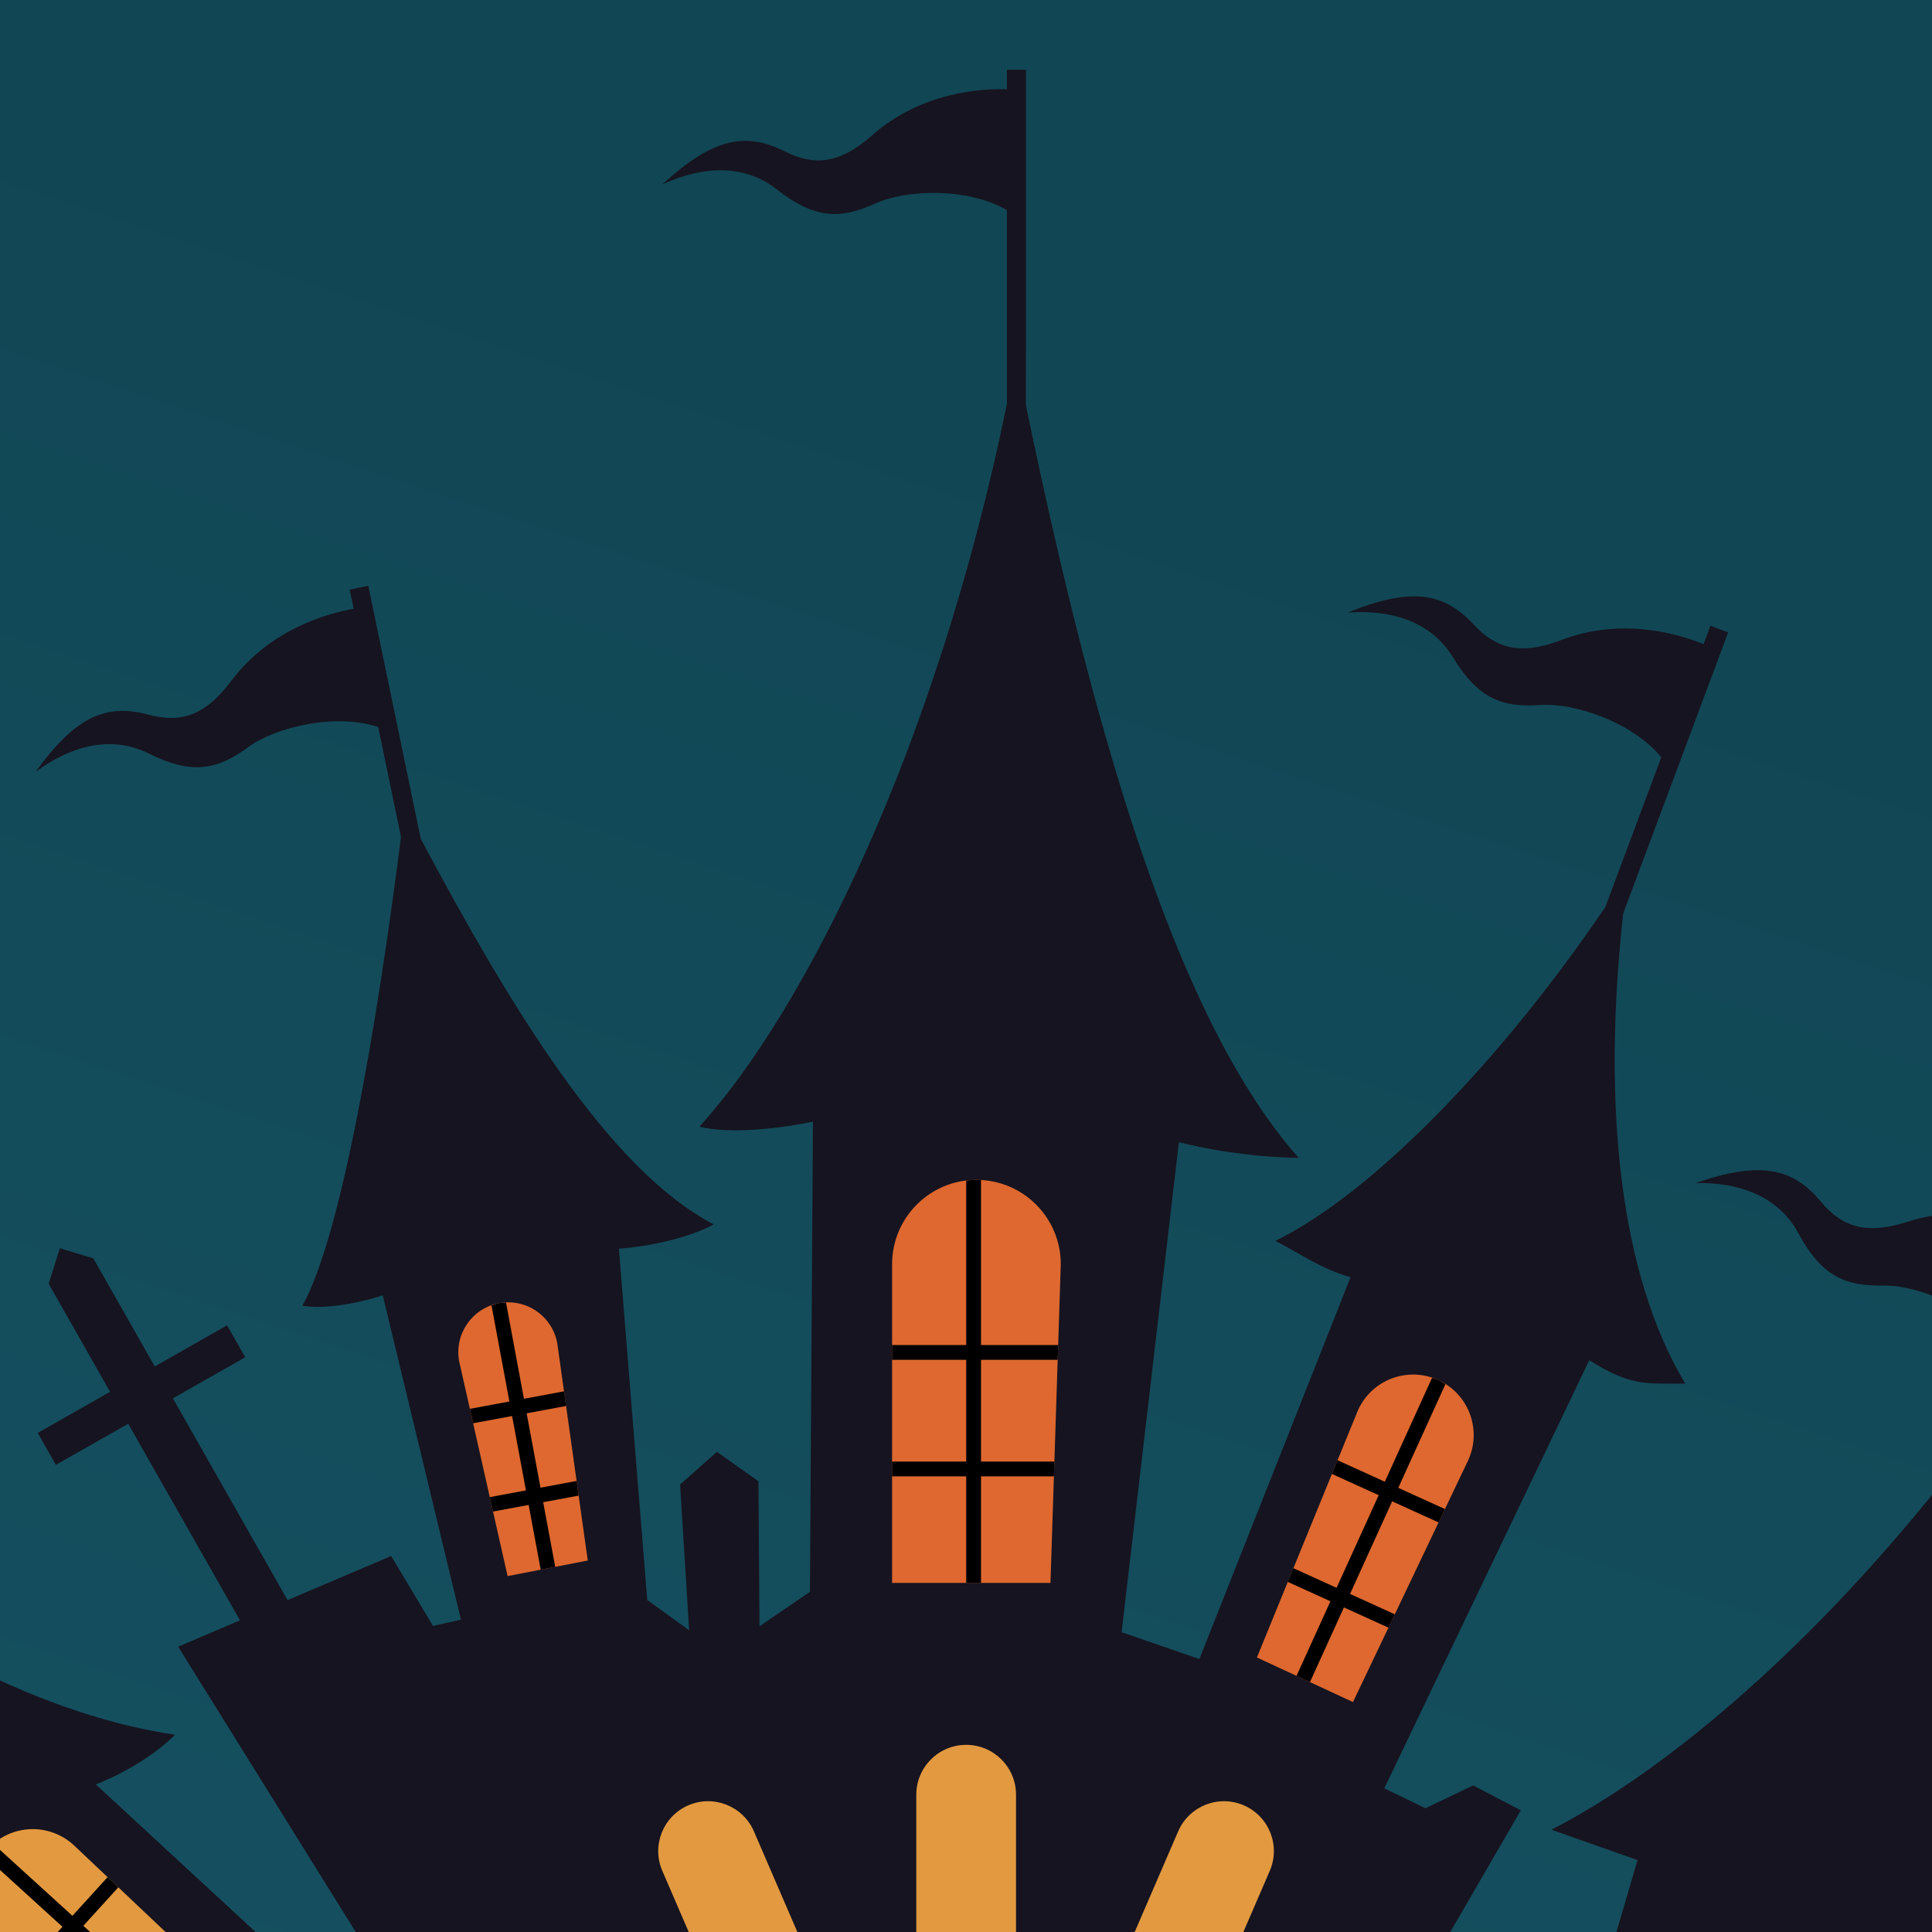
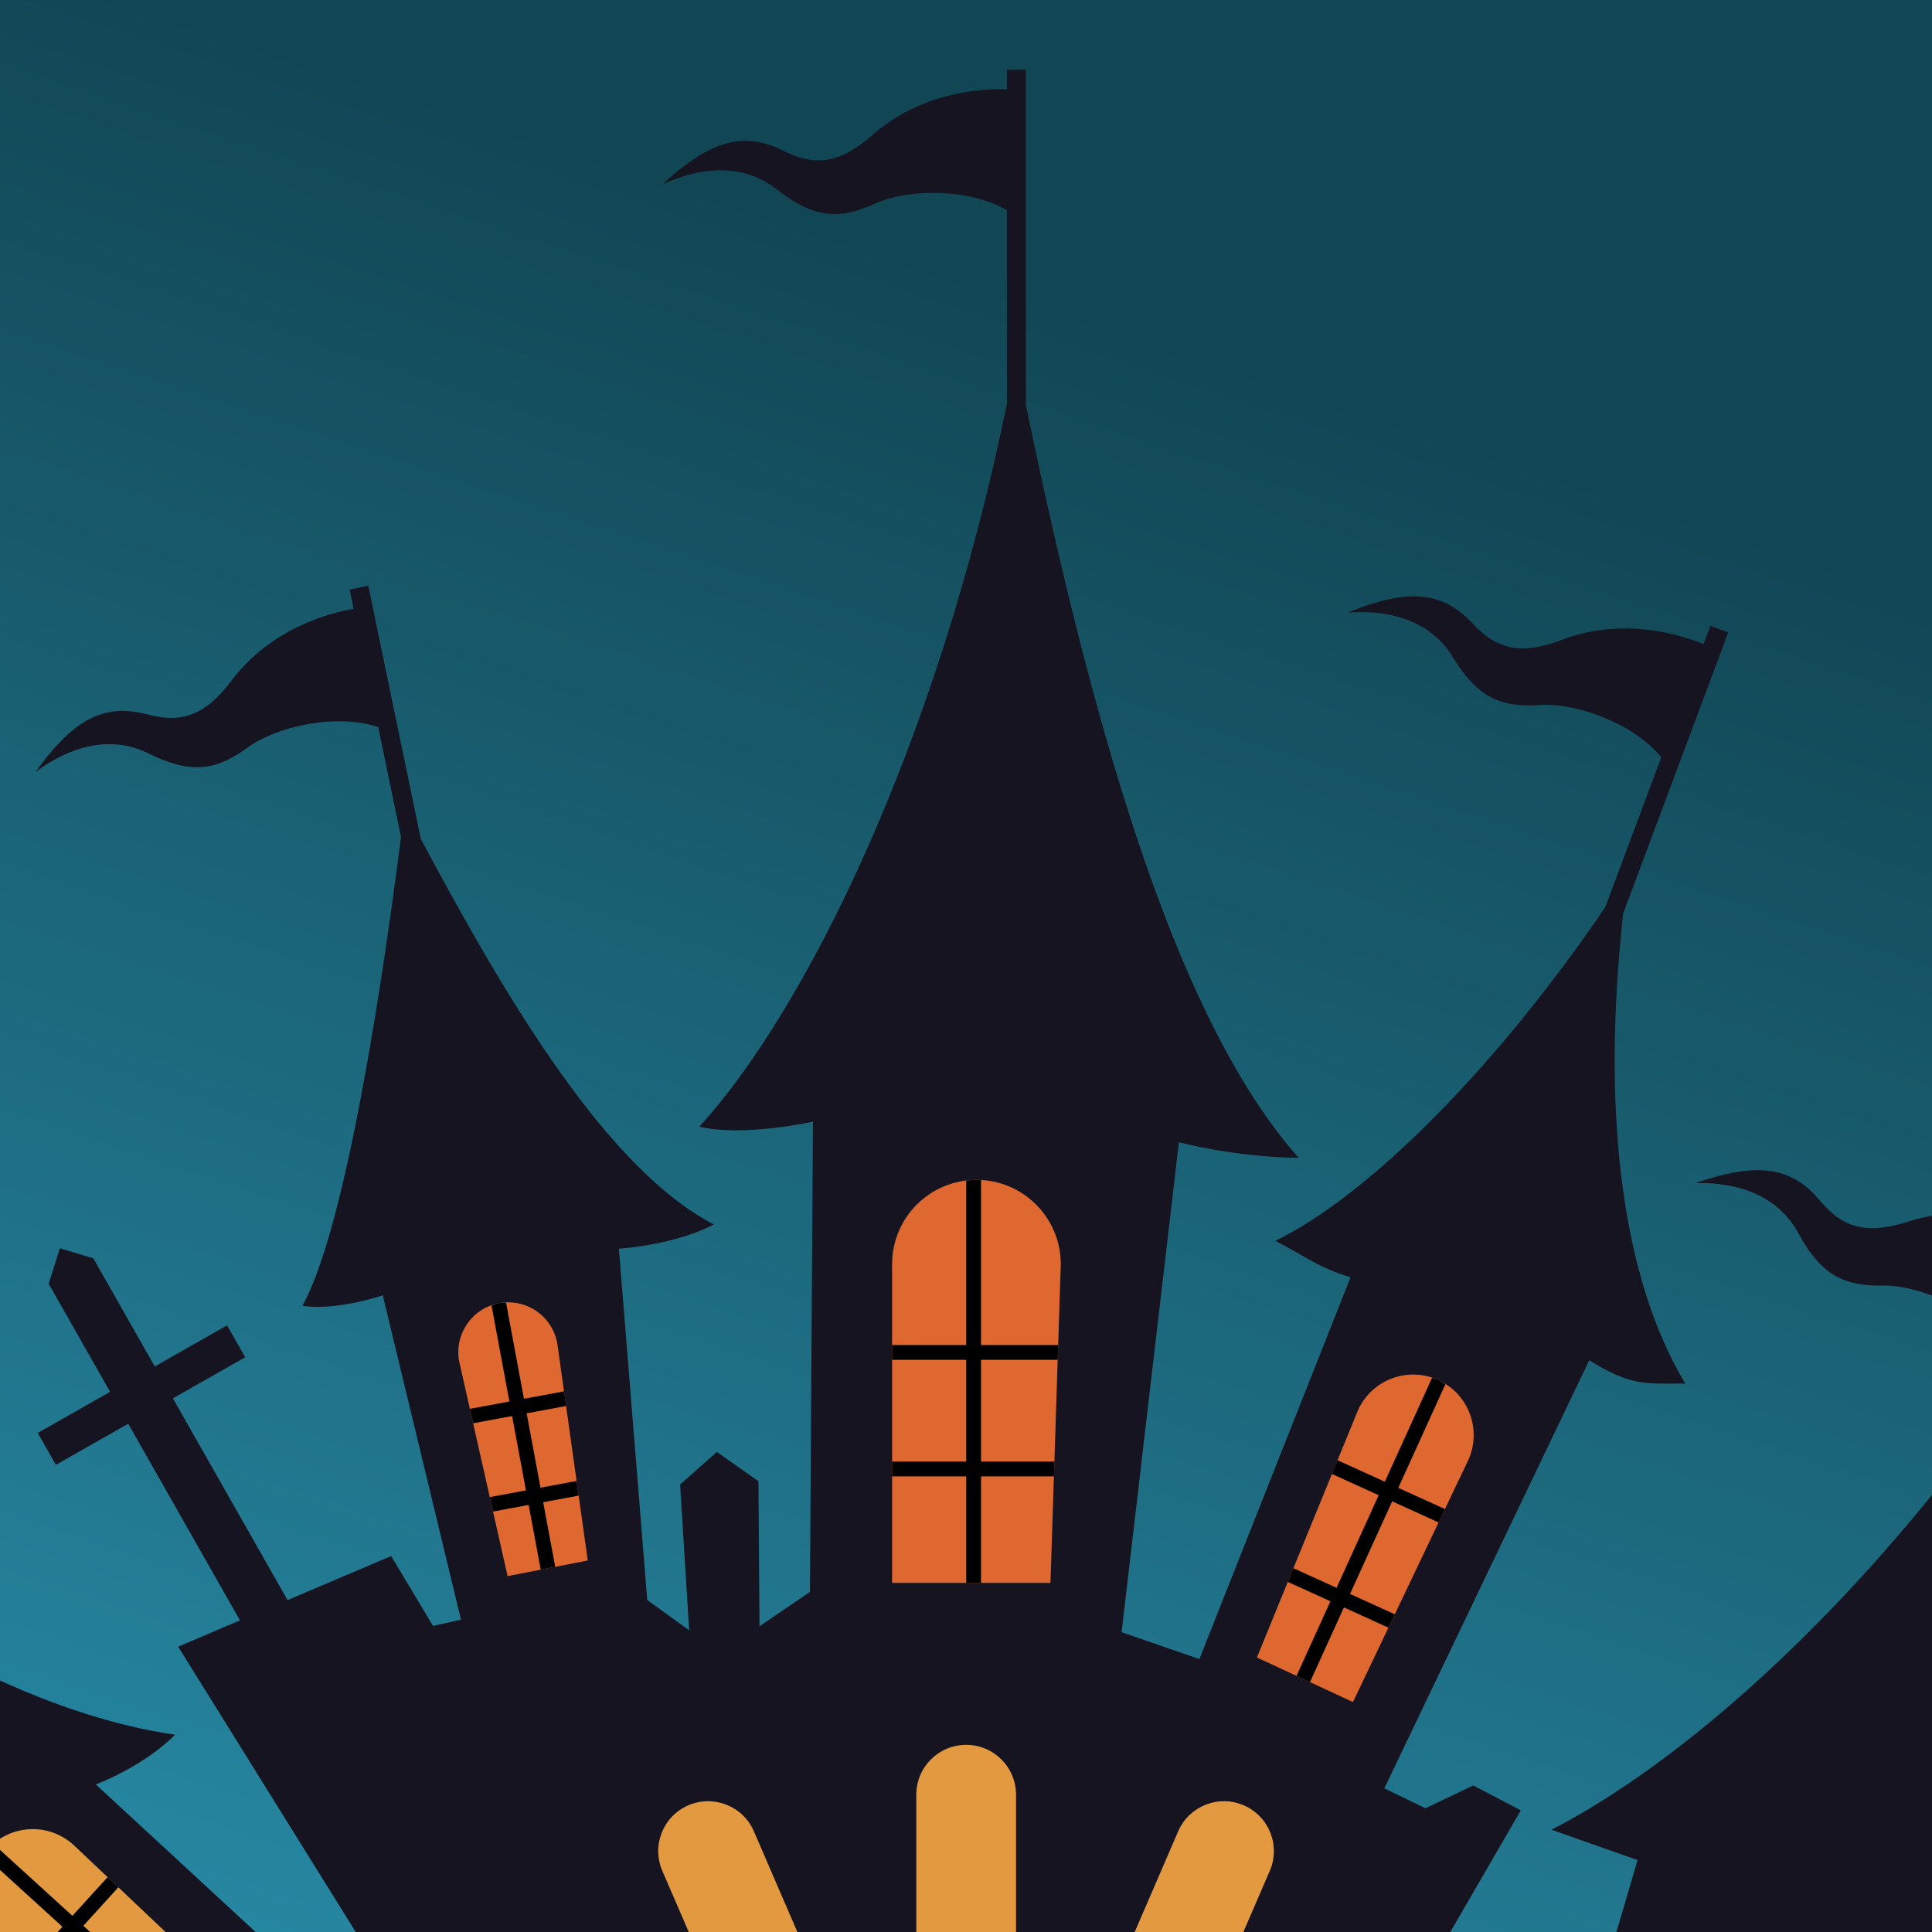
<svg xmlns="http://www.w3.org/2000/svg" xml:space="preserve" stroke-miterlimit="10" style="fill-rule:nonzero;clip-rule:evenodd;stroke-linecap:round;stroke-linejoin:round" viewBox="0 0 512 512">
  <defs>
    <linearGradient id="b" x1="291.687" x2="197.797" y1="244.596" y2="528.795" gradientTransform="translate(-160.496 -321.734)scale(1.68817)" gradientUnits="userSpaceOnUse">
      <stop offset="0" stop-color="#114654" />
-       <stop offset="1" stop-color="#155060" />
+       <stop offset="1" stop-color="#278aa5" />
    </linearGradient>
  </defs>
  <clipPath id="a">
    <path d="M0 0h512v512H0z" />
  </clipPath>
  <g clip-path="url(#a)">
    <path fill="url(#b)" d="M0 0h512v512H0z" />
    <path fill="#161420" d="M-161.605 385.545c8.437-1.39 13.781-5.416 16.403-17.083 3.82-16.938 16.145-26.97 21.786-30.794l-3.045-4.21 4.084-2.948 47.514 65.661c47.26 40.066 89.215 58.936 121.259 63.542-8.646 8.65-21.004 13.175-21.004 13.175l70.758 65.36 11.196-5.234-60.135-96.632 16.378-6.972-29.607-52.103L14.808 388.2l-4.8-8.46 19.164-10.896L12.897 340.2l2.971-9.405 8.865 2.678 16.277 28.651 19.164-10.893 4.81 8.457-19.167 10.889 30.386 53.465 27.457-11.678 11.096 18.52 7.407-1.656-20.722-85.945s-12.542 4.198-21.31 2.755C90.305 327.944 99.8 272.615 106.268 221.8l-6.043-29.132c-11.42-3.767-27.145 0-34.454 5.338-8.108 5.926-14.713 7.48-26.422 1.658-8.226-4.089-18.533-3.469-29.922 4.89 10.625-14.764 18.74-18.128 29.844-15.183 8.27 2.189 14.798.704 21.97-8.872 10.419-13.881 25.77-17.991 32.487-19.167l-1.057-5.081 4.928-1.027 13.908 67.07c23.415 43.964 49.691 87.64 77.656 102.185-6.339 3.43-16.552 5.819-25.154 6.432l7.519 93.106 11.107 8.029-2.403-38.635 9.75-8.648 11.015 7.784.279 38.43 13.369-9.116.794-124.611s-18.421 4.094-30.111 1.342c27.641-30.268 62.819-100.22 81.512-191.571V55.672c-10.41-6.012-26.585-5.511-34.818-1.77-9.147 4.155-15.93 4.332-26.211-3.746-7.217-5.67-17.438-7.16-30.287-1.287 13.401-12.298 22.031-13.944 32.308-8.808 7.649 3.824 14.335 3.694 23.311-4.22 13.018-11.48 28.883-12.388 35.697-12.173V18.48h5.032v88.87c19.264 93.243 41.372 164.63 72.29 199.494-17.395-.245-31.744-4.158-31.744-4.158l-15.181 129.861 20.618 7.121 40.058-101.196c-8.314-2.377-13.062-6.19-19.938-9.627 25.016-12.183 59.003-46.519 87.454-88.474l14.831-39.696c-7.652-9.275-22.969-14.464-32-13.842-10.02.694-16.433-1.516-23.239-12.675-4.773-7.845-13.83-12.814-27.928-11.806 16.861-6.835 25.521-5.358 33.35 3.056 5.831 6.257 12.142 8.478 23.322 4.202 16.207-6.196 31.39-1.499 37.696 1.09l1.817-4.865 4.714 1.758-27.843 74.524c-5.61 51.13-.882 95.643 16.464 124.55-10.692 0-14.442.682-25.443-6.19l-54.315 113.452 10.916 5.279 12.628-6.046 12.628 6.591-45.166 77.981 10.437 4.788 19.579-22.932 17.212 7.425-5.266 29.634 8.482 3.913 25.658-87.625-22.828-8.045c28.391-14.505 66.258-45.439 102.878-91.229l16.312-37.451c-7.147-9.665-22.171-15.663-31.218-15.525-10.039.163-16.333-2.385-22.53-13.893-4.354-8.085-13.126-13.53-27.26-13.278 17.198-5.927 25.768-3.991 33.138 4.829 5.489 6.558 11.676 9.108 23.065 5.433 16.512-5.318 31.421.182 37.582 3.101l2.077-4.762 4.613 2.01-31.981 73.427c-7.317 53.188-4.11 99.785 9.247 132.071l-25.692-10.807-29.607 66.58-40.315 20.101 34.426 12.135 28.583-12.135 27.26 13.171c-42.495 34.851-49.164 73.102-67.311 126.204-92.583-20.547-140.019-31.2-203.9-31.2-54.4 0-142.798 0-208.998 34.911C17.08 686.143-1.055 641.563-46.54 593.895l23.336-10.637 22.242 9.471 79.023-36.979-53.284-3.632-57.45-47.104c-4.12 5.347-10.707 10.707-22.24 16.058 7.928-19.246-4.835-67.934-25.697-124.252l-24.043-33.224c-11.961 1.236-24.768 11.123-29.244 18.978-4.978 8.735-10.366 12.851-23.421 12.335-9.179-.363-18.337 4.422-25.298 16.717 3.642-17.826 9.666-24.216 21.011-26.081" />
    <path fill="#de682f" d="m278.385 419.485 2.734-84.457c0-12.344-10.002-22.35-22.353-22.35s-22.353 10.006-22.353 22.35v84.457z" />
    <path fill="#e29940" d="m172.595 611.304-14.364-29.003c-3.238-6.544-11.17-9.223-17.713-5.982-6.546 3.237-9.217 11.166-5.975 17.712l14.364 29.003z" />
    <path fill="#de682f" d="m348.808 623.936 13.066-29.612c2.949-6.676-.073-14.475-6.758-17.423-6.674-2.948-14.478.077-17.423 6.758l-13.07 29.604zM155.765 413.55l-8.085-57.583a13.204 13.204 0 0 0-15.373-10.621c-7.181 1.308-11.939 8.192-10.633 15.376l12.843 56.963zm202.786 37.514 30.535-64.077c3.683-8.059.156-17.568-7.915-21.258-8.059-3.687-17.568-.145-21.258 7.917l-26.819 65.602zm99.882 120.5 15.814-36.836c3.232-8.251-.822-17.554-9.082-20.791-8.253-3.234-17.551.83-20.788 9.086l-12.02 38.164zm-54.679 135.694 23.261-50.473c4.734-11.412-.673-24.485-12.079-29.215-11.408-4.736-24.488.683-29.215 12.081l-20.734 51.522z" />
    <path fill="#e29940" d="m102.307 708.025-24.868-49.708c-5.093-11.249-.104-24.494 11.14-29.582 11.253-5.1 24.5-.11 29.589 11.142l22.38 50.832zM52.159 519.838l-32.612-30.859c-6.516-5.992-16.652-5.592-22.664.936a16.02 16.02 0 0 0 .93 22.66l31.207 25.038zm260.072-34.522c2.896-6.695 10.678-9.78 17.38-6.891 6.702 2.9 9.787 10.677 6.891 17.375l-18.622 43.119c-7.901-3.801-16.186-6.916-24.756-9.365zM175.524 495.8c-2.899-6.698.184-14.475 6.888-17.375 6.702-2.889 14.478.194 17.379 6.891l17.977 41.634a154 154 0 0 0-25.445 7.749zm67.302 27.927v-48.11c0-7.299 5.918-13.216 13.218-13.215 7.299-.001 13.216 5.916 13.214 13.215v49.123c-6.235-.76-12.573-1.202-19.015-1.202-2.482 0-4.951.079-7.417.189" />
    <path fill="#de682f" d="M206.635 713.196c-4.807-15.592-7.578-33.839-7.578-53.367 0-57.515 23.993-90.293 53.596-90.293 29.611 0 53.608 32.778 53.608 90.293 0 19.717-2.823 38.15-7.722 53.845a392 392 0 0 0-48.037-2.962c-14.831 0-29.462.864-43.867 2.484" />
    <path d="M256.055 360.366h-19.642v-3.921h19.642v-43.589a22 22 0 0 1 2.711-.178c.408 0 .805.033 1.213.06v43.707h20.446l-.126 3.921h-20.32v26.963h19.449l-.13 3.924h-19.319v28.232h-3.924v-28.232h-19.642v-3.924h19.642zm138.056 310.193-17.851-7.398 1.466-3.639 17.892 7.421 16.741-40.244c.864.241 1.728.515 2.577.871.375.152.731.342 1.09.517l-16.789 40.358 18.808 7.796-1.637 3.568-18.676-7.751-11.599 27.891-3.623-1.507zM87.5 629.288c.36-.186.71-.39 1.08-.553a22 22 0 0 1 2.547-.96l17.933 39.736 17.739-8.037 1.58 3.59-17.71 8.022 12.425 27.531-3.572 1.609-12.428-27.531-18.307 8.297-1.758-3.508 18.455-8.359zM341.283 419.22l1.484-3.63 11.438 5.199 11.164-24.548-12.391-5.631 1.483-3.633 12.528 5.696 12.51-27.515c.559.181 1.127.319 1.672.571.675.307 1.269.712 1.877 1.097l-12.488 27.468 12.362 5.622-1.684 3.542-12.302-5.592-11.163 24.544 11.864 5.393-1.688 3.542-11.797-5.363-8.998 19.791-3.56-1.648 8.986-19.768zm110.308 124.212-12.165-4.688 1.179-3.742L453 539.771l10.162-26.395c.668.17 1.342.305 2.003.561.594.233 1.109.566 1.658.857l-10.162 26.379 12.717 4.9-1.551 3.605-12.575-4.84-8.497 22.078-3.647-1.449zM-4.371 491.58c.401-.564.772-1.146 1.254-1.665.426-.472.917-.831 1.39-1.236l20.915 19.031 9.327-10.245 2.848 2.689-9.275 10.2 19.416 17.669-3.164 2.429-18.893-17.197-8.772 9.642-3.07-2.463 8.942-9.82zm140.082-116.32-10.322 1.921-.864-3.824 10.471-1.947-4.741-25.475c.664-.238 1.332-.461 2.052-.589.603-.116 1.204-.123 1.798-.149l4.743 25.494 10.623-1.977.549 3.884-10.452 1.947 3.668 19.705 9.565-1.784.545 3.886-9.398 1.751 3.19 17.123-3.847.75-3.192-17.153-9.436 1.749-.864-3.819 9.58-1.784z" />
    <path fill="#de682f" d="M272.629 711.368c-1.731-.1-3.464-.167-5.203-.237.685.026 1.383.018 2.073.047 1.05.056 2.091.126 3.13.19m-37.581-.309c-1.443.063-2.889.112-4.328.19 1.078-.055 2.161-.115 3.237-.164.363-.01.731-.007 1.091-.026m19.787-.277c-1.448-.016-2.885-.07-4.333-.07 1.154 0 2.3.04 3.453.044zm-4.333-.07c-1.034 0-2.061.04-3.097.044l.512-.011c.861-.008 1.718-.033 2.585-.033" />
    <path d="M230.72 711.249c-.939.045-1.87.082-2.808.136v-.002c.935-.056 1.869-.089 2.808-.134m44.821.292c-.968-.065-1.94-.114-2.912-.173.972.059 1.944.096 2.912.159z" />
    <path d="M213.555 664.826c2.341.359 4.73.608 7.17.608 2.455 0 4.839-.238 7.187-.601v13.693h-14.357zm0 17.264h14.357v6.316h-14.357zm20.402-18.563c5.078-1.509 9.773-3.894 13.96-6.916v21.915h-13.96zm0 18.563h13.96v6.316h-13.96zm19.998-25.65a46.5 46.5 0 0 0 15.544 7.41v14.676h-15.544zm0 25.65h15.544v6.316h-15.544zm21.586-17.068c1.924.245 3.871.408 5.859.408a47 47 0 0 0 8.668-.834v13.93h-14.527zm0 17.068h14.527v6.316h-14.527zm-68.024-3.564h-7.566c.108 1.198.219 2.384.349 3.564h7.217v6.316h-6.405c.178 1.202.383 2.385.583 3.565h5.822v21.128c2.003-.222 4.017-.433 6.038-.622v-20.506h14.357v19.412c.935-.056 1.869-.089 2.808-.134 1.078-.055 2.161-.115 3.237-.164v-19.114h13.96v18.774c.861-.008 1.718-.033 2.585-.033 1.154 0 2.3.04 3.453.044v-18.785h15.544v19.207c1.05.056 2.091.126 3.13.19.972.059 1.944.096 2.912.159v-19.556h14.527v20.735c2.021.211 4.031.453 6.042.694v-21.429h7.514c.196-1.18.411-2.363.59-3.565h-8.104v-6.316h8.908c.134-1.173.237-2.374.346-3.564h-9.254v-15.507a46.4 46.4 0 0 0 10.125-4.81q-.015-2.52-.097-4.963a42.8 42.8 0 0 1-10.028 5.374v-18.962h5.226l-7.948-27.557-7.829 27.557h4.509v20.746c-2.85.604-5.755.909-8.668.91-1.995 0-3.938-.183-5.859-.449v-21.207h5.221l-7.943-27.557-7.833 27.557h4.513v19.957c-5.801-1.691-11.059-4.614-15.544-8.427v-11.53h5.223l-7.941-27.557-7.833 27.557h4.513v11.753a42.5 42.5 0 0 1-13.96 7.759v-19.512h5.226l-7.944-27.557-7.833 27.557h4.506v21.01c-2.333.4-4.728.646-7.187.646-2.449 0-4.837-.26-7.17-.668v-20.988h5.219l-7.945-27.557L203 639.658h4.517v19.512a42 42 0 0 1-8.404-3.838 182 182 0 0 0-.056 4.497v.198c2.683 1.416 5.501 2.607 8.46 3.479z" />
  </g>
</svg>
